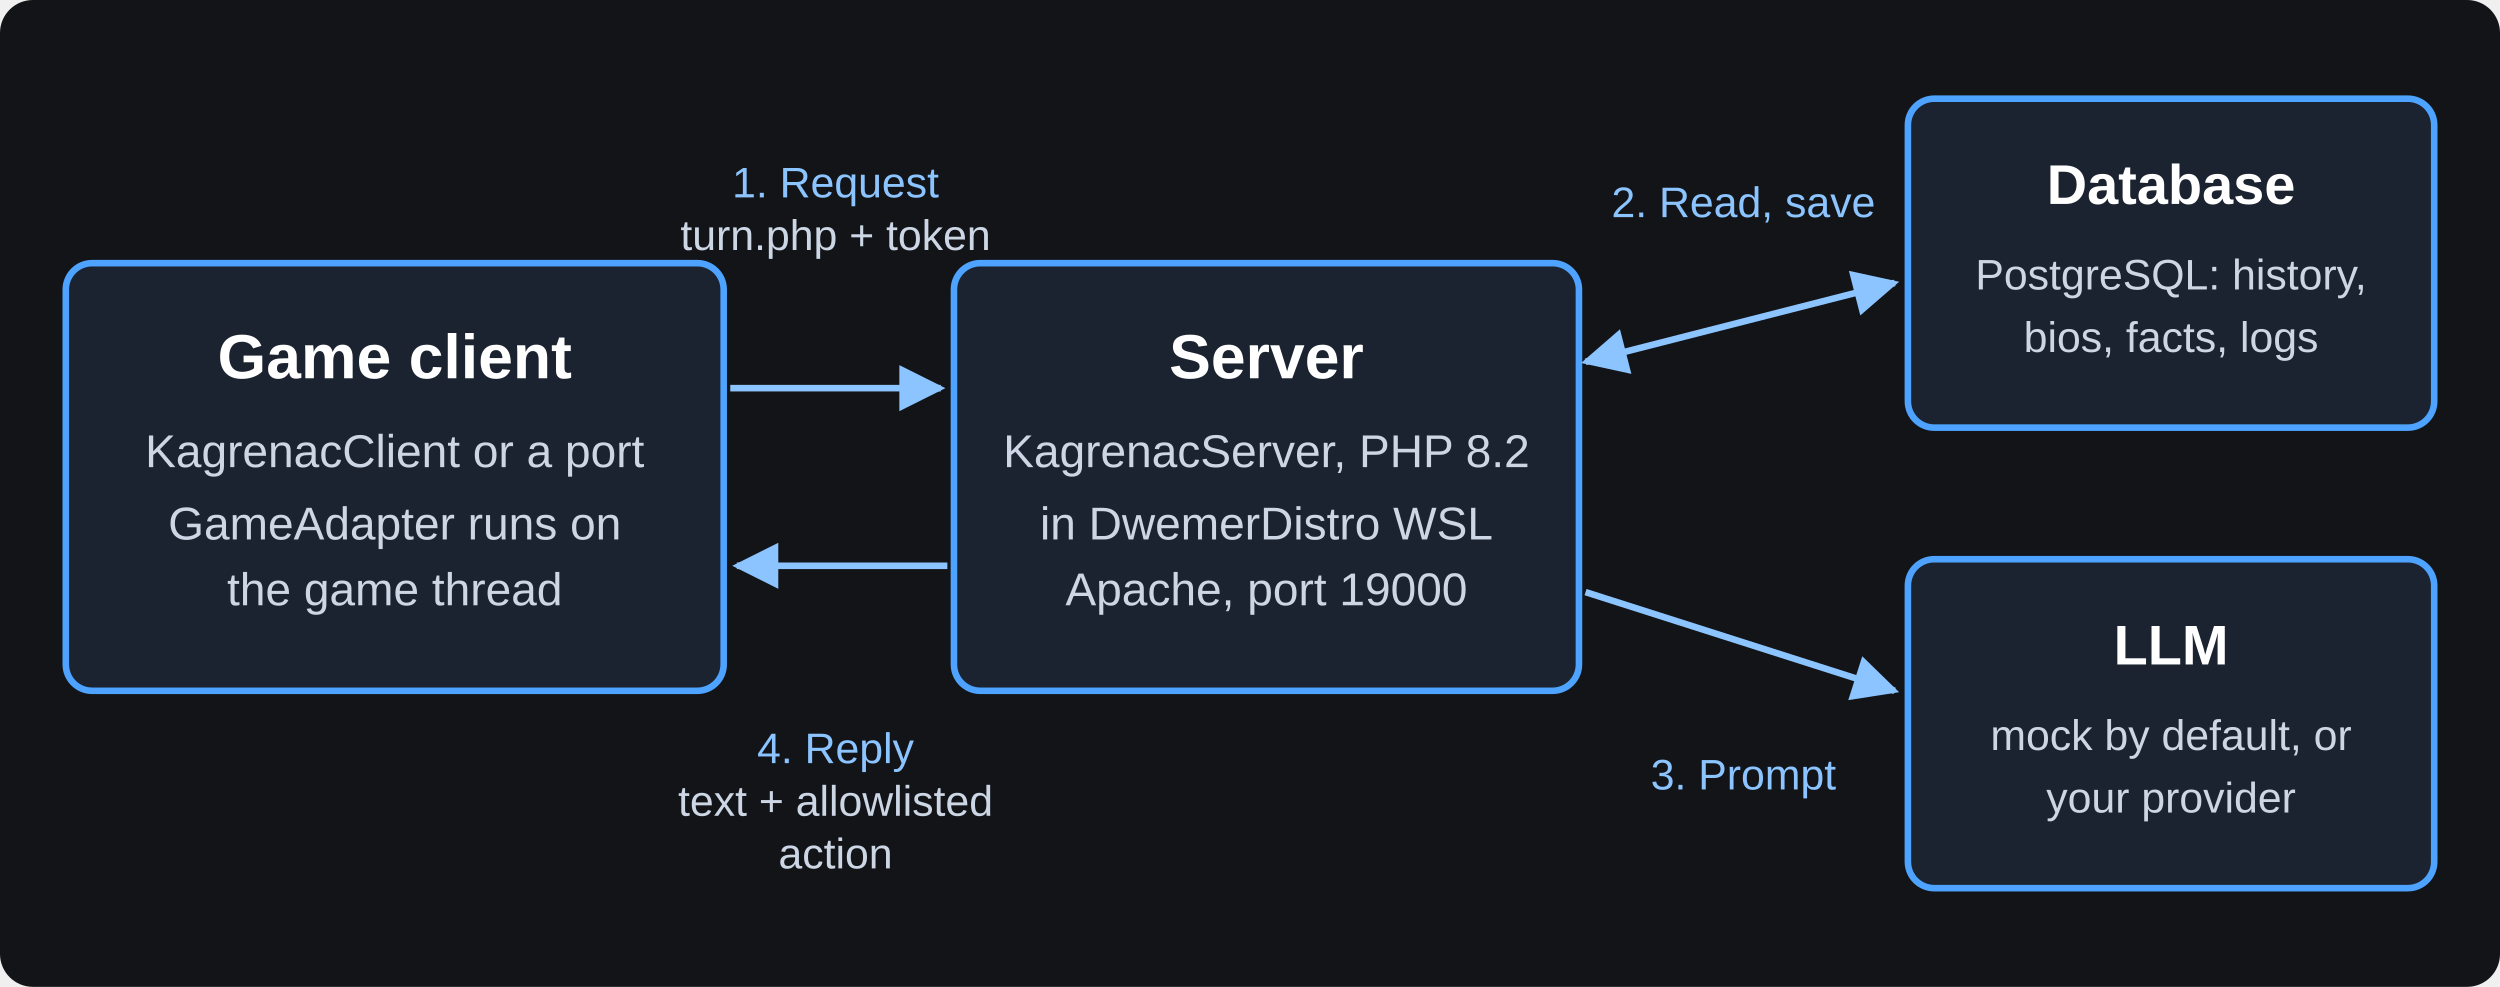
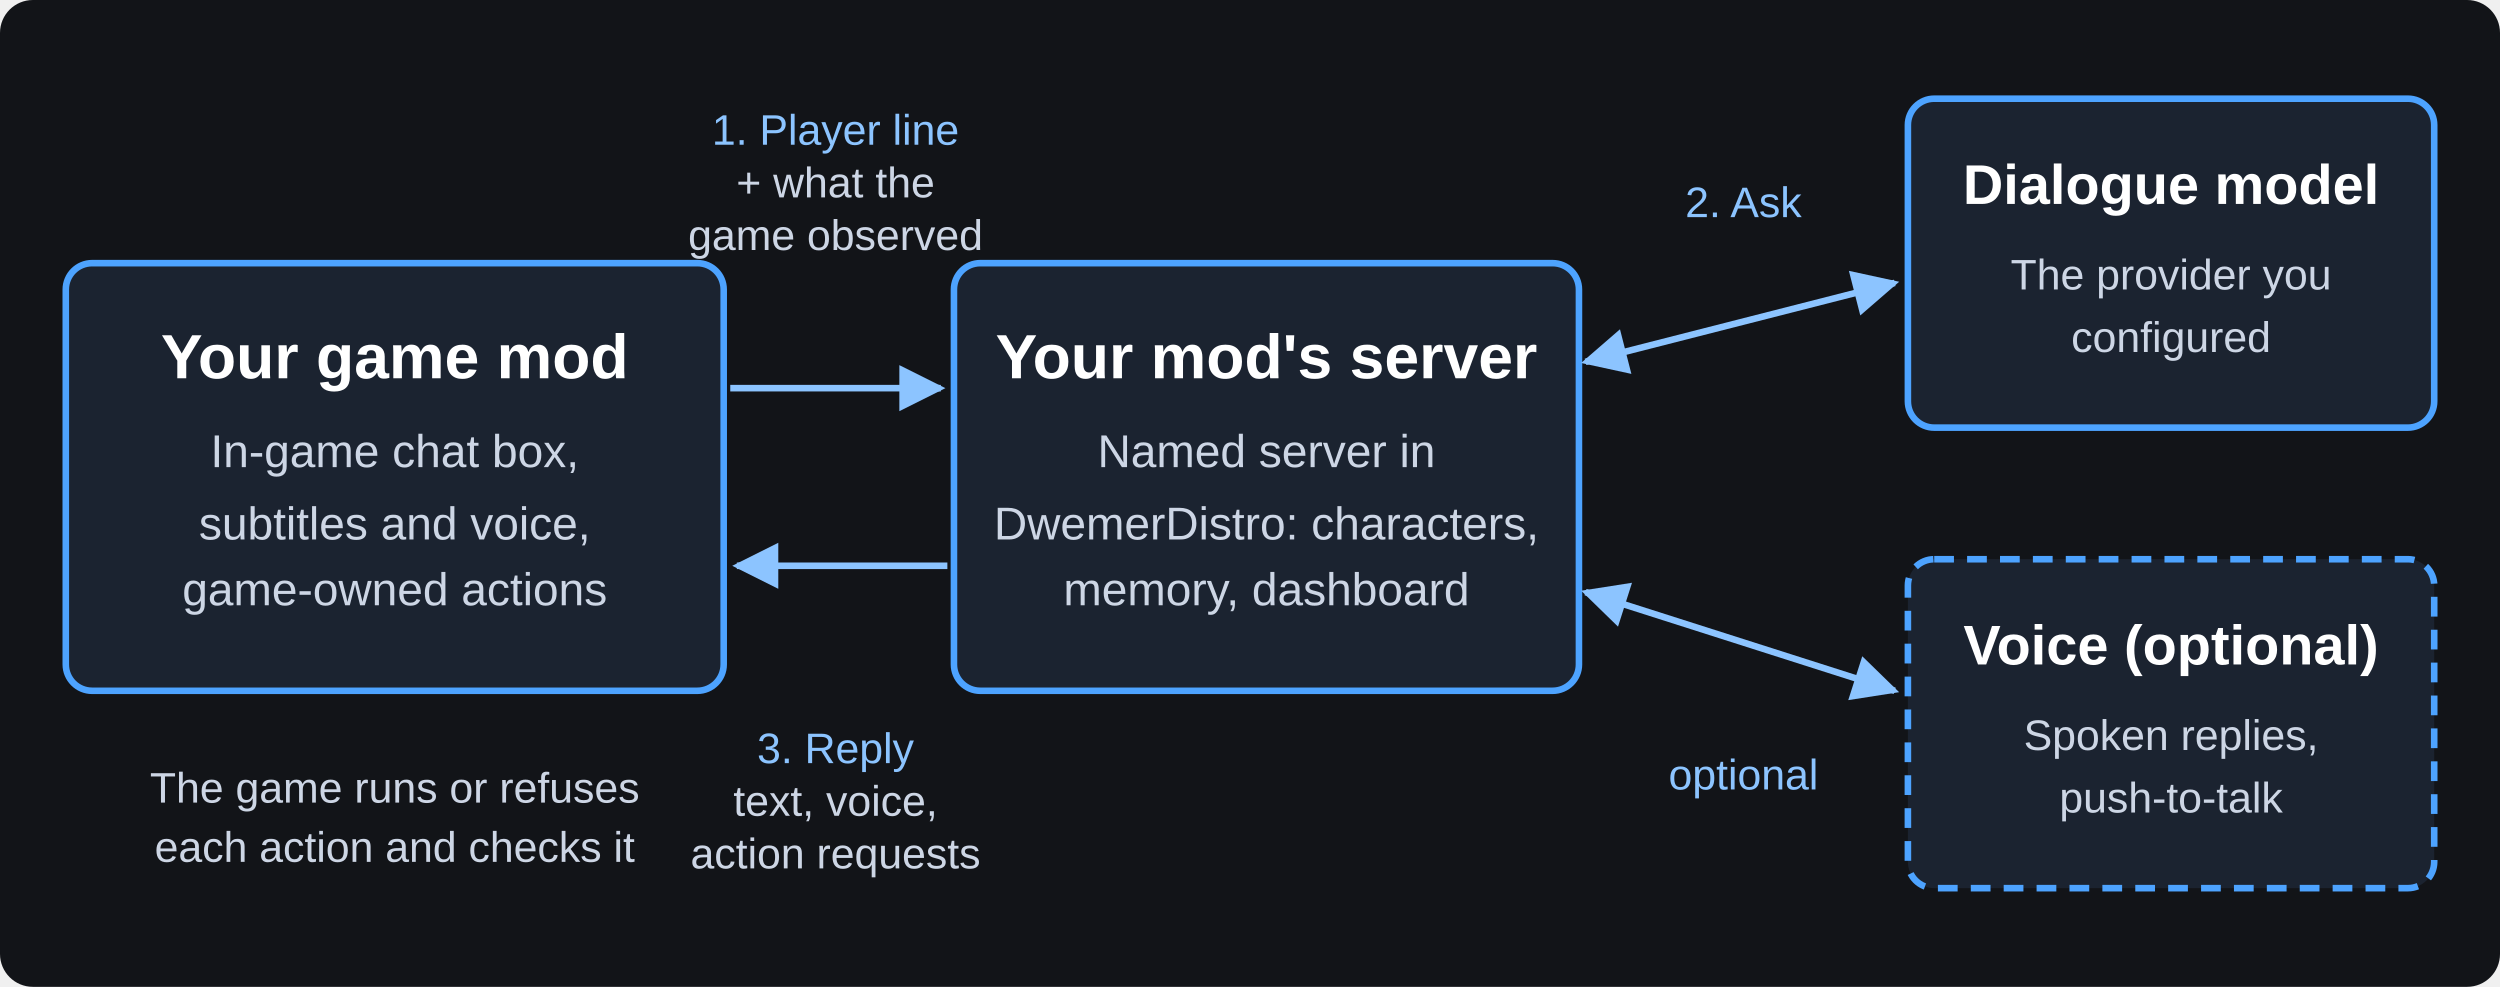
<svg xmlns="http://www.w3.org/2000/svg" viewBox="0 0 760 300" role="img" aria-labelledby="archTitle archDesc" font-family="Arial, Helvetica, sans-serif">
  <defs>
    <marker id="arrow" viewBox="0 0 10 10" refX="9" refY="5" markerWidth="7" markerHeight="7" orient="auto-start-reverse">
      <path d="M0 0L10 5L0 10z" fill="#8cc4ff" />
    </marker>
  </defs>
  <rect width="760" height="300" rx="10" fill="#121418" />
  <g fill="#1b2330" stroke="#4da3ff" stroke-width="2">
    <rect x="20" y="80" width="200" height="130" rx="8" />
    <rect x="290" y="80" width="190" height="130" rx="8" />
    <rect x="580" y="30" width="160" height="100" rx="8" />
-     <rect x="580" y="170" width="160" height="100" rx="8" />
+     <rect x="580" y="170" width="160" height="100" rx="8" stroke-dasharray="6 4" />
  </g>
  <g fill="#ffffff" text-anchor="middle">
-     <text x="120" y="115" font-size="19" font-weight="bold">Game client</text>
-     <text x="120" y="142" font-size="14" fill="#cdd6e5">KagrenacClient or a port</text>
-     <text x="120" y="164" font-size="14" fill="#cdd6e5">GameAdapter runs on</text>
-     <text x="120" y="184" font-size="14" fill="#cdd6e5">the game thread</text>
-     <text x="385" y="115" font-size="19" font-weight="bold">Server</text>
-     <text x="385" y="142" font-size="14" fill="#cdd6e5">KagrenacServer, PHP 8.2</text>
-     <text x="385" y="164" font-size="14" fill="#cdd6e5">in DwemerDistro WSL</text>
-     <text x="385" y="184" font-size="14" fill="#cdd6e5">Apache, port 19000</text>
-     <text x="660" y="62" font-size="17" font-weight="bold">Database</text>
-     <text x="660" y="88" font-size="13" fill="#cdd6e5">PostgreSQL: history,</text>
-     <text x="660" y="107" font-size="13" fill="#cdd6e5">bios, facts, logs</text>
-     <text x="660" y="202" font-size="17" font-weight="bold">LLM</text>
-     <text x="660" y="228" font-size="13" fill="#cdd6e5">mock by default, or</text>
-     <text x="660" y="247" font-size="13" fill="#cdd6e5">your provider</text>
+     <text x="120" y="115" font-size="19" font-weight="bold">Your game mod</text>
+     <text x="120" y="142" font-size="14" fill="#cdd6e5">In-game chat box,</text>
+     <text x="120" y="164" font-size="14" fill="#cdd6e5">subtitles and voice,</text>
+     <text x="120" y="184" font-size="14" fill="#cdd6e5">game-owned actions</text>
+     <text x="385" y="115" font-size="19" font-weight="bold">Your mod's server</text>
+     <text x="385" y="142" font-size="14" fill="#cdd6e5">Named server in</text>
+     <text x="385" y="164" font-size="14" fill="#cdd6e5">DwemerDistro: characters,</text>
+     <text x="385" y="184" font-size="14" fill="#cdd6e5">memory, dashboard</text>
+     <text x="660" y="62" font-size="17" font-weight="bold">Dialogue model</text>
+     <text x="660" y="88" font-size="13" fill="#cdd6e5">The provider you</text>
+     <text x="660" y="107" font-size="13" fill="#cdd6e5">configured</text>
+     <text x="660" y="202" font-size="17" font-weight="bold">Voice (optional)</text>
+     <text x="660" y="228" font-size="13" fill="#cdd6e5">Spoken replies,</text>
+     <text x="660" y="247" font-size="13" fill="#cdd6e5">push-to-talk</text>
  </g>
  <g stroke="#8cc4ff" stroke-width="2" fill="none" marker-end="url(#arrow)">
    <line x1="222" y1="118" x2="286" y2="118" />
    <line x1="288" y1="172" x2="224" y2="172" />
    <line x1="482" y1="110" x2="576" y2="86" marker-start="url(#arrow)" />
-     <line x1="482" y1="180" x2="576" y2="210" />
+     <line x1="482" y1="180" x2="576" y2="210" marker-start="url(#arrow)" />
  </g>
  <g fill="#8cc4ff" font-size="13" text-anchor="middle">
-     <text x="254" y="60">1. Request</text>
-     <text x="254" y="76" fill="#cdd6e5">turn.php + token</text>
-     <text x="254" y="232">4. Reply</text>
-     <text x="254" y="248" fill="#cdd6e5">text + allowlisted</text>
-     <text x="254" y="264" fill="#cdd6e5">action</text>
-     <text x="530" y="66">2. Read, save</text>
-     <text x="530" y="240">3. Prompt</text>
+     <text x="254" y="44">1. Player line</text>
+     <text x="254" y="60" fill="#cdd6e5">+ what the</text>
+     <text x="254" y="76" fill="#cdd6e5">game observed</text>
+     <text x="254" y="232">3. Reply</text>
+     <text x="254" y="248" fill="#cdd6e5">text, voice,</text>
+     <text x="254" y="264" fill="#cdd6e5">action requests</text>
+     <text x="530" y="66">2. Ask</text>
+     <text x="530" y="240">optional</text>
+     <text x="120" y="244" fill="#cdd6e5">The game runs or refuses</text>
+     <text x="120" y="262" fill="#cdd6e5">each action and checks it</text>
  </g>
</svg>
